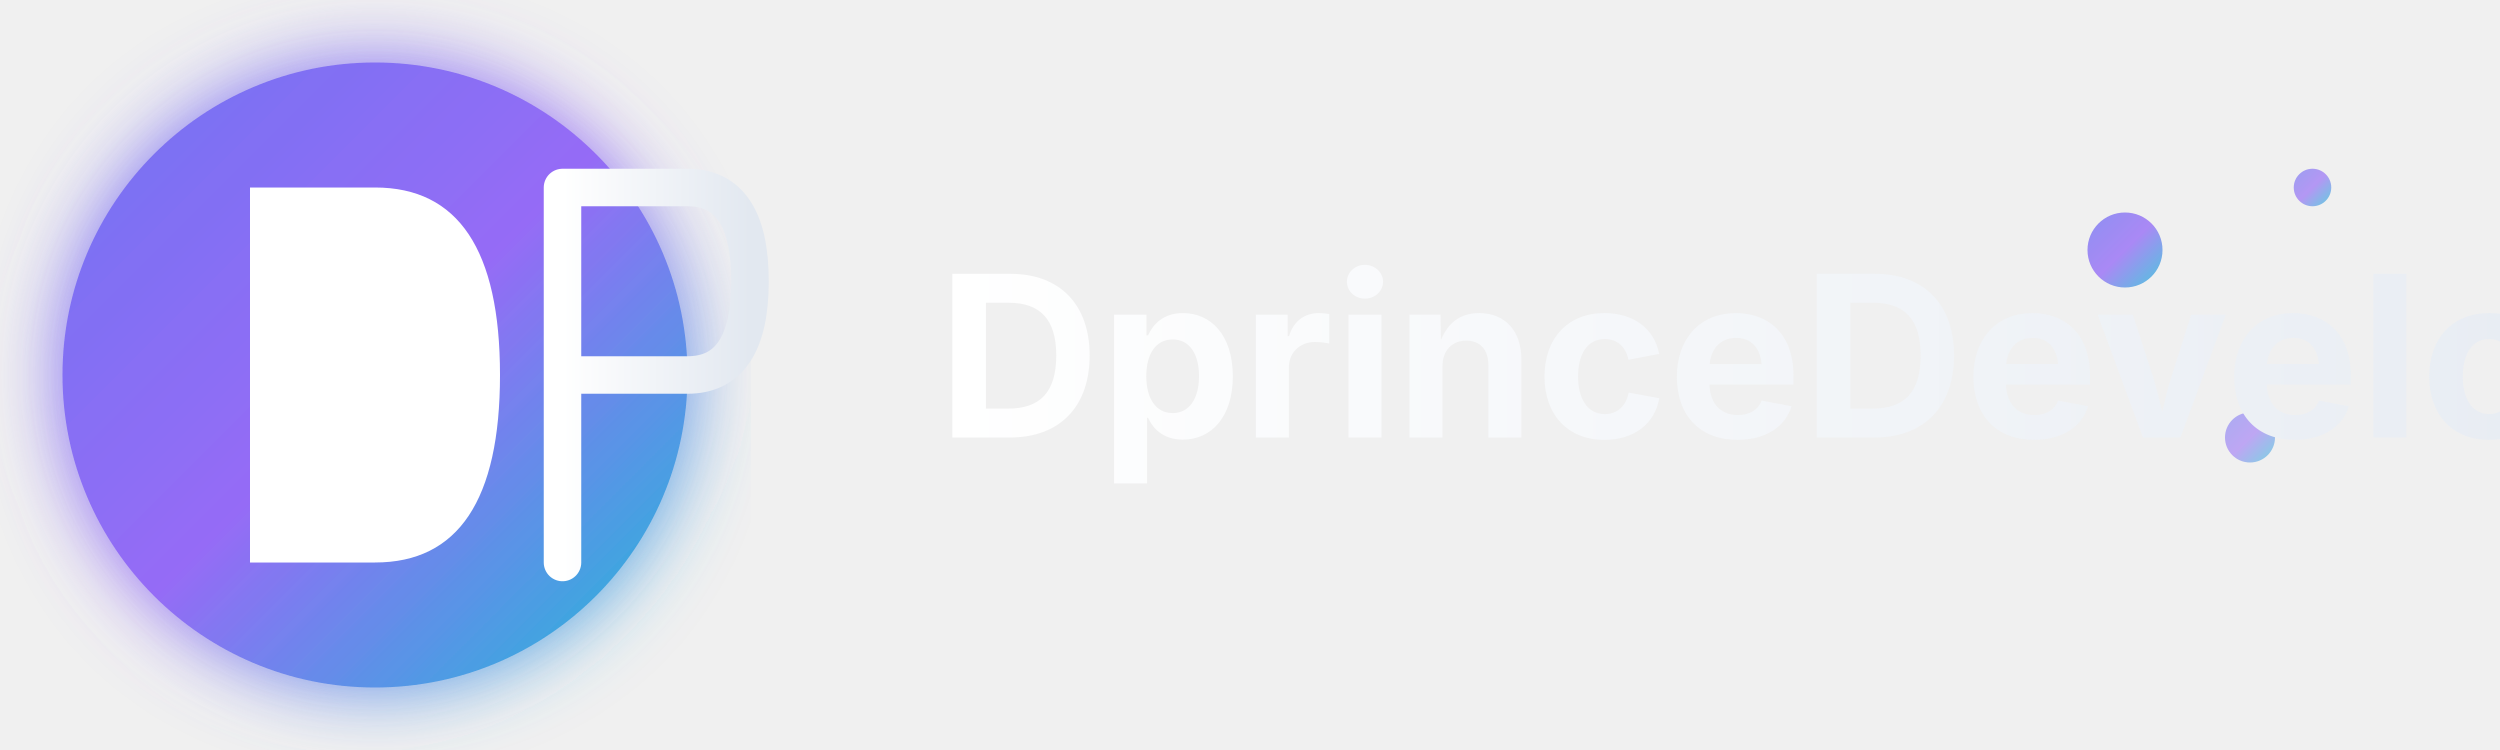
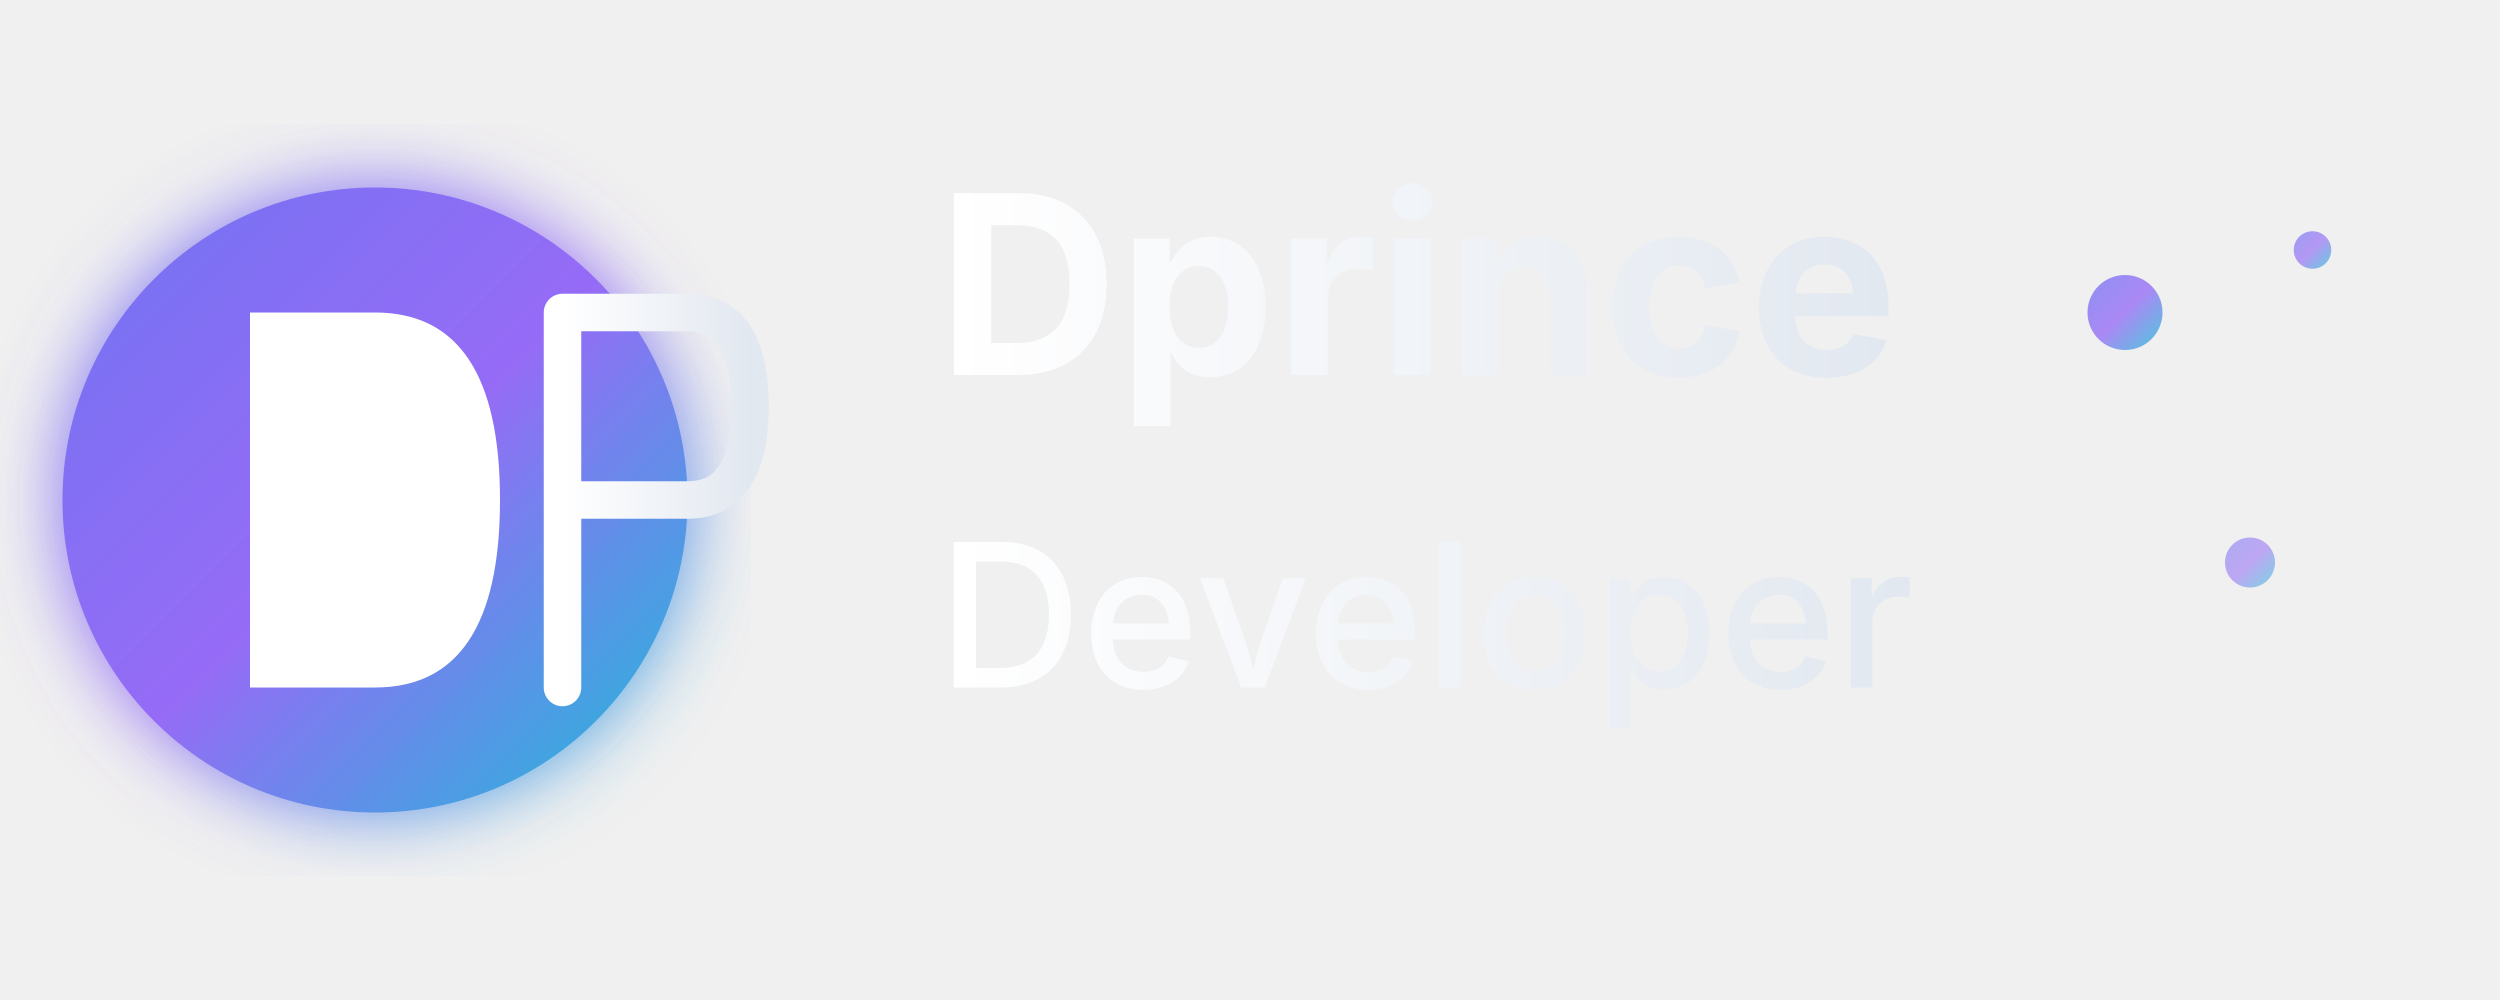
- <svg xmlns="http://www.w3.org/2000/svg" width="200" height="60" viewBox="0 0 200 60">
+ <svg xmlns="http://www.w3.org/2000/svg" width="200" height="80" viewBox="0 0 200 80">
  <defs>
    <linearGradient id="logoGradient" x1="0%" y1="0%" x2="100%" y2="100%">
      <stop offset="0%" style="stop-color:#6366f1;stop-opacity:1" />
      <stop offset="50%" style="stop-color:#8b5cf6;stop-opacity:1" />
      <stop offset="100%" style="stop-color:#06b6d4;stop-opacity:1" />
    </linearGradient>
    <linearGradient id="textGradient" x1="0%" y1="0%" x2="100%" y2="0%">
      <stop offset="0%" style="stop-color:#ffffff;stop-opacity:1" />
      <stop offset="100%" style="stop-color:#e2e8f0;stop-opacity:1" />
    </linearGradient>
    <filter id="glow">
      <feGaussianBlur stdDeviation="3" result="coloredBlur" />
      <feMerge>
        <feMergeNode in="coloredBlur" />
        <feMergeNode in="SourceGraphic" />
      </feMerge>
    </filter>
  </defs>
-   <circle cx="30" cy="30" r="25" fill="url(#logoGradient)" filter="url(#glow)" opacity="0.9" />
-   <path d="M20 15 L20 45 L30 45 Q40 45 40 30 Q40 15 30 15 Z" fill="#ffffff" stroke="none" />
-   <path d="M45 15 L45 45 M45 15 L55 15 Q60 15 60 22.5 Q60 30 55 30 L45 30" fill="none" stroke="url(#textGradient)" stroke-width="3" stroke-linecap="round" stroke-linejoin="round" />
-   <circle cx="170" cy="20" r="3" fill="url(#logoGradient)" opacity="0.7">
+   <circle cx="30" cy="40" r="25" fill="url(#logoGradient)" filter="url(#glow)" opacity="0.9" />
+   <path d="M20 25 L20 55 L30 55 Q40 55 40 40 Q40 25 30 25 Z" fill="#ffffff" stroke="none" />
+   <path d="M45 25 L45 55 M45 25 L55 25 Q60 25 60 32.5 Q60 40 55 40 L45 40" fill="none" stroke="url(#textGradient)" stroke-width="3" stroke-linecap="round" stroke-linejoin="round" />
+   <circle cx="170" cy="25" r="3" fill="url(#logoGradient)" opacity="0.7">
    <animate attributeName="opacity" values="0.7;1;0.7" dur="2s" repeatCount="indefinite" />
  </circle>
-   <circle cx="180" cy="35" r="2" fill="url(#logoGradient)" opacity="0.5">
+   <circle cx="180" cy="45" r="2" fill="url(#logoGradient)" opacity="0.5">
    <animate attributeName="opacity" values="0.5;0.9;0.5" dur="3s" repeatCount="indefinite" />
  </circle>
-   <circle cx="185" cy="15" r="1.5" fill="url(#logoGradient)" opacity="0.6">
+   <circle cx="185" cy="20" r="1.5" fill="url(#logoGradient)" opacity="0.6">
    <animate attributeName="opacity" values="0.6;1;0.6" dur="2.5s" repeatCount="indefinite" />
  </circle>
-   <text x="75" y="35" font-family="Inter, sans-serif" font-size="18" font-weight="700" fill="url(#textGradient)">DprinceDeveloper</text>
+   <text x="75" y="30" font-family="Inter, sans-serif" font-size="20" font-weight="700" fill="url(#textGradient)">Dprince</text>
+   <text x="75" y="55" font-family="Inter, sans-serif" font-size="16" font-weight="500" fill="url(#textGradient)">Developer</text>
</svg>
